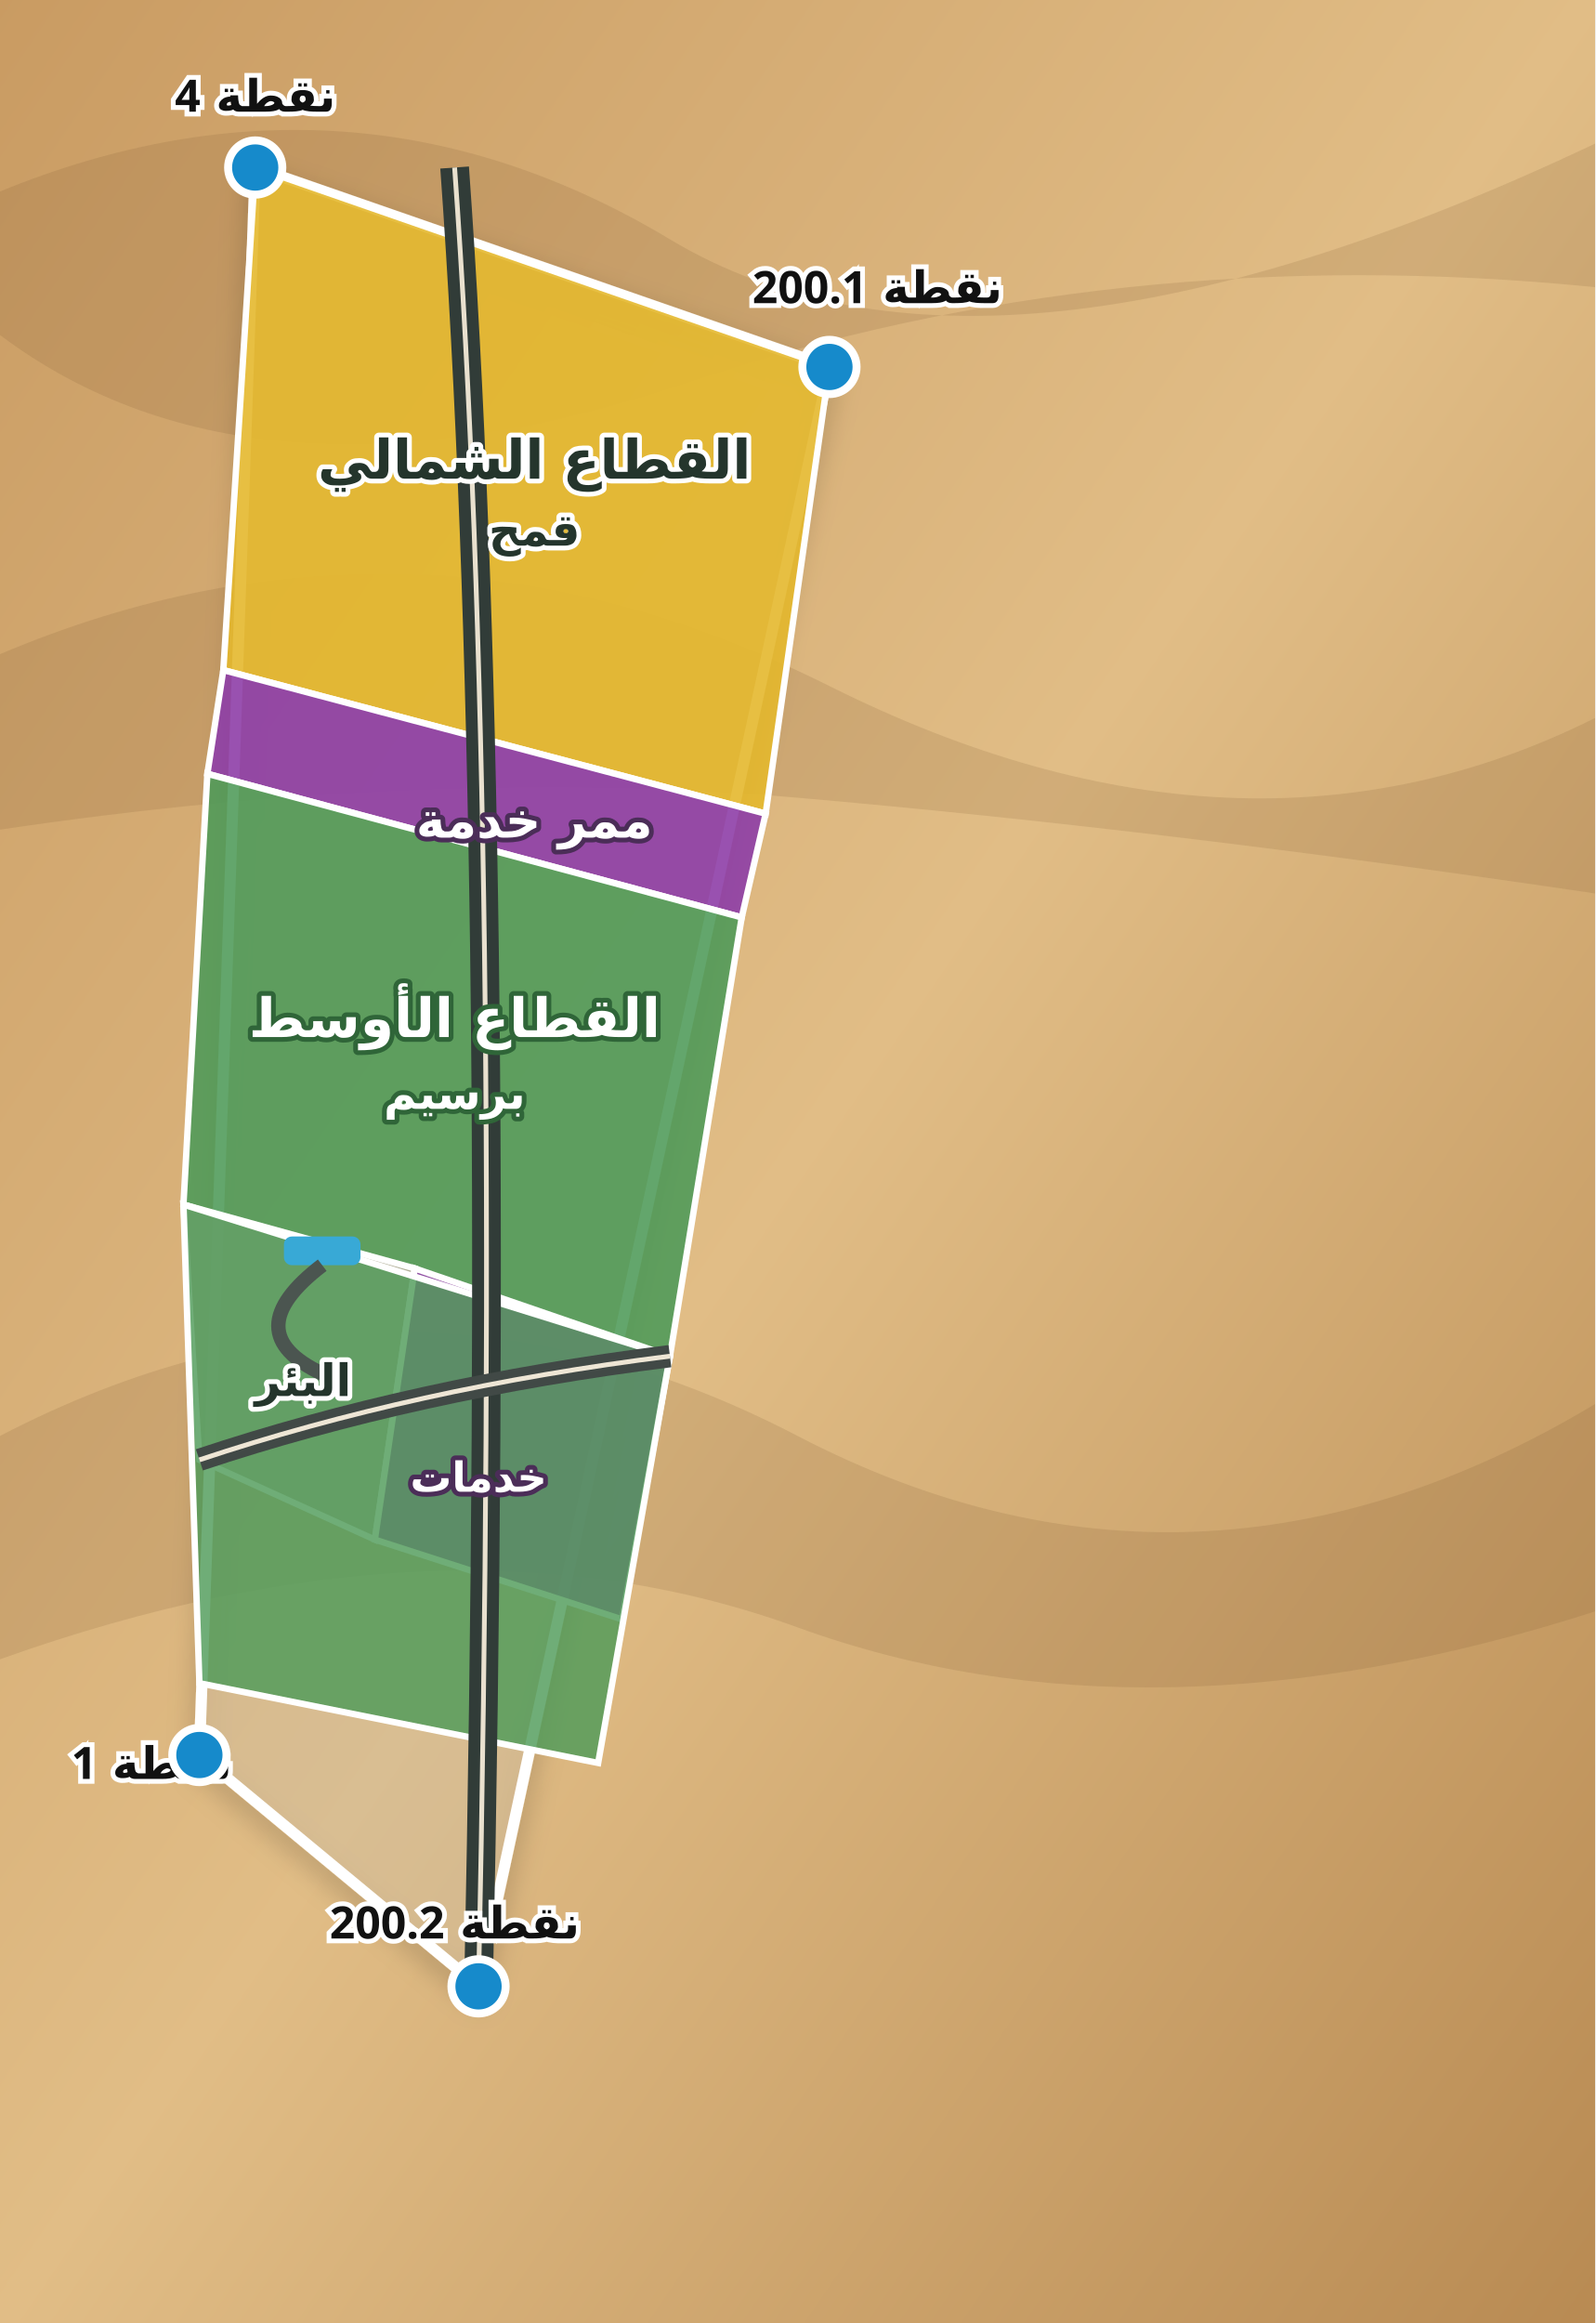
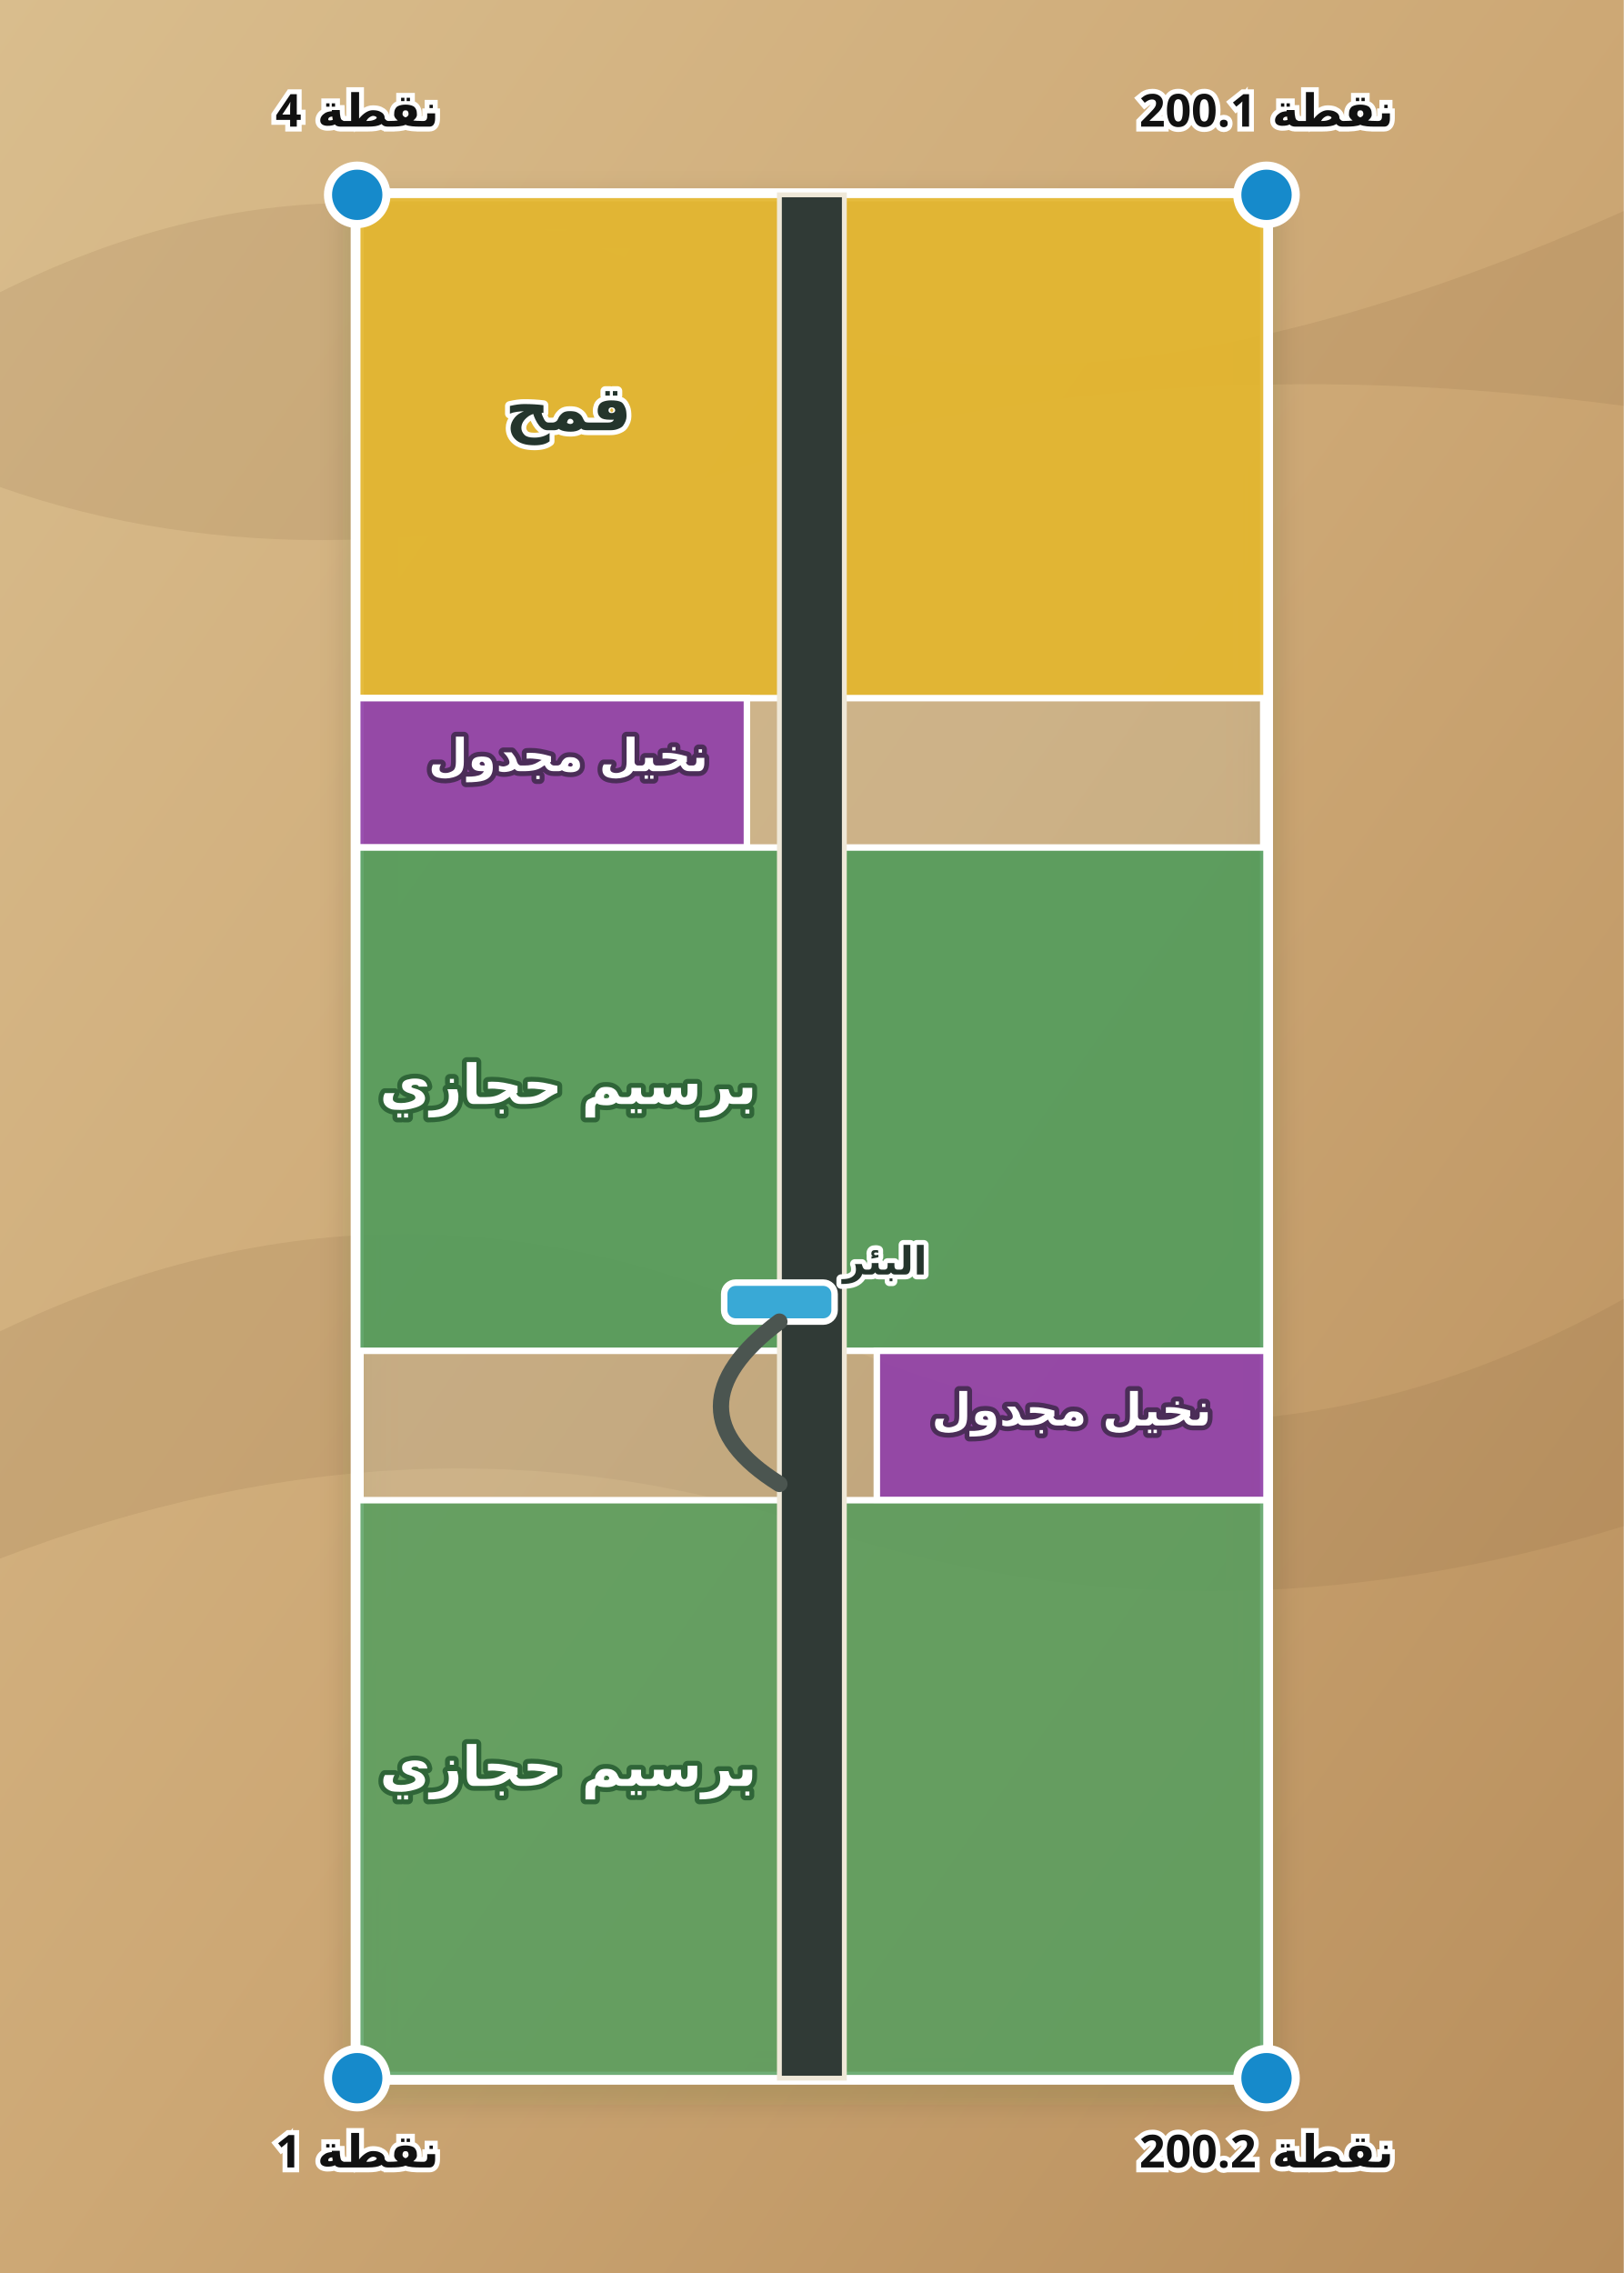
- <svg xmlns="http://www.w3.org/2000/svg" viewBox="0 0 1000 1456">
+ <svg xmlns="http://www.w3.org/2000/svg" viewBox="0 0 1000 1400" role="img" aria-label="مخطط موقع مزرعة تنيدة بين النقاط 4 و200.1 و200.2 و1">
  <defs>
-     <linearGradient id="sand" x2="1" y2="1">
-       <stop stop-color="#c99b62" />
-       <stop offset=".5" stop-color="#e1bd86" />
-       <stop offset="1" stop-color="#b88a52" />
+     <linearGradient id="sand" x1="0" y1="0" x2="1" y2="1">
+       <stop stop-color="#d9bd8d" />
+       <stop offset=".5" stop-color="#cda875" />
+       <stop offset="1" stop-color="#b88e5c" />
    </linearGradient>
-     <filter id="s">
-       <feDropShadow dx="0" dy="7" stdDeviation="8" flood-opacity=".25" />
+     <filter id="shadow" x="-20%" y="-20%" width="140%" height="140%">
+       <feDropShadow dx="0" dy="8" stdDeviation="9" flood-color="#173f2a" flood-opacity=".22" />
    </filter>
  </defs>
-   <rect width="1000" height="1456" fill="url(#sand)" />
-   <g opacity=".16" fill="#76552f">
-     <path d="M0 120Q220 30 420 150T1000 90v90Q700 150 430 240T0 210z" />
-     <path d="M0 410Q260 300 520 430t480 20v110Q730 520 500 500T0 520z" />
-     <path d="M0 900q250-130 500 0t500-20v130q-280 90-500 10T0 1040z" />
+   <rect width="1000" height="1400" fill="url(#sand)" />
+   <g opacity=".12" fill="#76552f">
+     <path d="M0 180Q220 70 430 180T1000 130v120Q700 210 450 290T0 300z" />
+     <path d="M0 820q250-120 500 0t500-20v140q-260 80-500 0T0 960z" />
  </g>
-   <polygon points="160,105 520,230 300,1245 125,1100" fill="#d7cdb8" fill-opacity=".28" stroke="#fff" stroke-width="7" filter="url(#s)" />
-   <polygon points="160,105 520,230 480,510 140,420" fill="#e5b82e" fill-opacity=".9" stroke="#fff" stroke-width="4" />
-   <polygon points="140,420 480,510 465,575 130,485" fill="#8e3fa8" fill-opacity=".9" stroke="#fff" stroke-width="4" />
-   <polygon points="130,485 465,575 420,850 115,755" fill="#4f9b59" fill-opacity=".88" stroke="#fff" stroke-width="4" />
-   <polygon points="115,755 260,795 235,965 125,915" fill="#b9b29f" fill-opacity=".9" stroke="#fff" stroke-width="4" />
-   <polygon points="260,795 420,850 390,1015 235,965" fill="#9345a9" fill-opacity=".9" stroke="#fff" stroke-width="4" />
-   <polygon points="115,755 420,850 375,1105 125,1055" fill="#4f9b59" fill-opacity=".82" stroke="#fff" stroke-width="4" />
-   <path d="M285 105Q315 520 300 1245" fill="none" stroke="#313c38" stroke-width="18" />
-   <path d="M285 105Q315 520 300 1245" fill="none" stroke="#e9e1cf" stroke-width="3" />
-   <path d="M125 915Q260 870 420 850" fill="none" stroke="#414946" stroke-width="14" />
-   <path d="M125 915Q260 870 420 850" fill="none" stroke="#eee6d5" stroke-width="3" />
-   <rect x="178" y="775" width="48" height="18" rx="5" fill="#38a9d6" />
-   <path d="M202 793q-55 42 0 68" fill="none" stroke="#4b5550" stroke-width="9" />
+   <rect x="220" y="120" width="560" height="1160" rx="2" fill="#d9d0bb" fill-opacity=".26" stroke="#fff" stroke-width="8" filter="url(#shadow)" />
+   <rect x="220" y="120" width="560" height="310" fill="#e3b52d" fill-opacity=".92" stroke="#fff" stroke-width="4" />
+   <rect x="220" y="430" width="240" height="92" fill="#9140a8" fill-opacity=".92" stroke="#fff" stroke-width="4" />
+   <rect x="220" y="522" width="560" height="310" fill="#4f9b59" fill-opacity=".88" stroke="#fff" stroke-width="4" />
+   <rect x="540" y="832" width="240" height="92" fill="#9140a8" fill-opacity=".92" stroke="#fff" stroke-width="4" />
+   <rect x="220" y="924" width="560" height="356" fill="#4f9b59" fill-opacity=".82" stroke="#fff" stroke-width="4" />
+   <rect x="480" y="120" width="40" height="1160" fill="#303a36" stroke="#efe8d8" stroke-width="3" />
+   <rect x="446" y="790" width="68" height="24" rx="7" fill="#39a9d6" stroke="#fff" stroke-width="4" />
+   <path d="M480 814 C432 850 432 884 480 914" fill="none" stroke="#4b5550" stroke-width="10" stroke-linecap="round" />
  <g font-family="Cairo,Tahoma,sans-serif" font-weight="800" text-anchor="middle" paint-order="stroke" stroke="#fff" stroke-width="6" stroke-linejoin="round">
-     <text x="335" y="300" font-size="34" fill="#24352c">القطاع الشمالي</text>
-     <text x="335" y="342" font-size="28" fill="#24352c">قمح</text>
-     <text x="335" y="525" font-size="31" fill="#fff" stroke="#4b2d58">ممر خدمة</text>
-     <text x="285" y="650" font-size="34" fill="#fff" stroke="#2f6538">القطاع الأوسط</text>
-     <text x="285" y="695" font-size="28" fill="#fff" stroke="#2f6538">برسيم</text>
-     <text x="190" y="875" font-size="28" fill="#24352c">البئر</text>
-     <text x="300" y="935" font-size="26" fill="#fff" stroke="#4b2d58">خدمات</text>
+     <text x="350" y="265" font-size="38" fill="#24352c">قمح</text>
+     <text x="350" y="475" font-size="28" fill="#fff" stroke="#4b2d58">نخيل مجدول</text>
+     <text x="350" y="680" font-size="34" fill="#fff" stroke="#2f6538">برسيم حجازي</text>
+     <text x="660" y="878" font-size="28" fill="#fff" stroke="#4b2d58">نخيل مجدول</text>
+     <text x="350" y="1100" font-size="34" fill="#fff" stroke="#2f6538">برسيم حجازي</text>
+     <text x="545" y="785" font-size="24" fill="#24352c">البئر</text>
  </g>
-   <g font-family="Cairo,Tahoma,sans-serif" font-weight="800" font-size="28" text-anchor="middle" fill="#111" stroke="#fff" stroke-width="6" paint-order="stroke">
-     <text x="160" y="70">نقطة 4</text>
-     <text x="550" y="190">نقطة 200.1</text>
-     <text x="95" y="1115">نقطة 1</text>
-     <text x="285" y="1215">نقطة 200.2</text>
+   <g font-family="Cairo,Tahoma,sans-serif" font-size="28" font-weight="800" text-anchor="middle" fill="#111" stroke="#fff" stroke-width="6" paint-order="stroke">
+     <text x="220" y="78">نقطة 4</text>
+     <text x="780" y="78">نقطة 200.1</text>
+     <text x="220" y="1335">نقطة 1</text>
+     <text x="780" y="1335">نقطة 200.2</text>
  </g>
  <g fill="#168acb" stroke="#fff" stroke-width="5">
-     <circle cx="160" cy="105" r="17" />
-     <circle cx="520" cy="230" r="17" />
-     <circle cx="125" cy="1100" r="17" />
-     <circle cx="300" cy="1245" r="17" />
+     <circle cx="220" cy="120" r="18" />
+     <circle cx="780" cy="120" r="18" />
+     <circle cx="220" cy="1280" r="18" />
+     <circle cx="780" cy="1280" r="18" />
  </g>
</svg>
